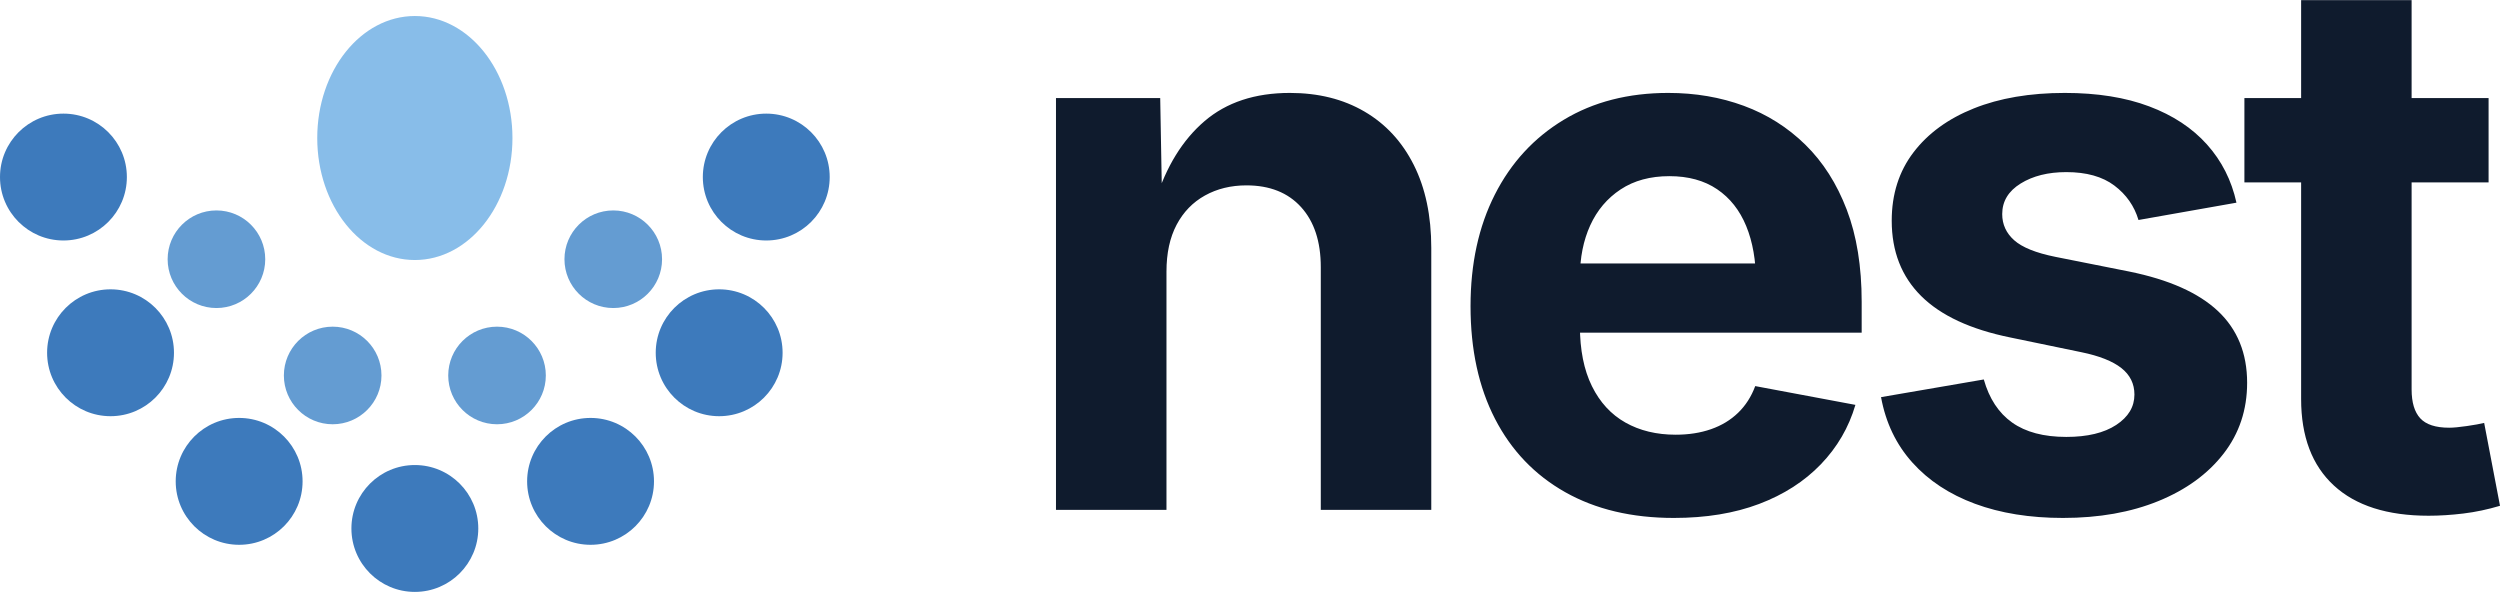
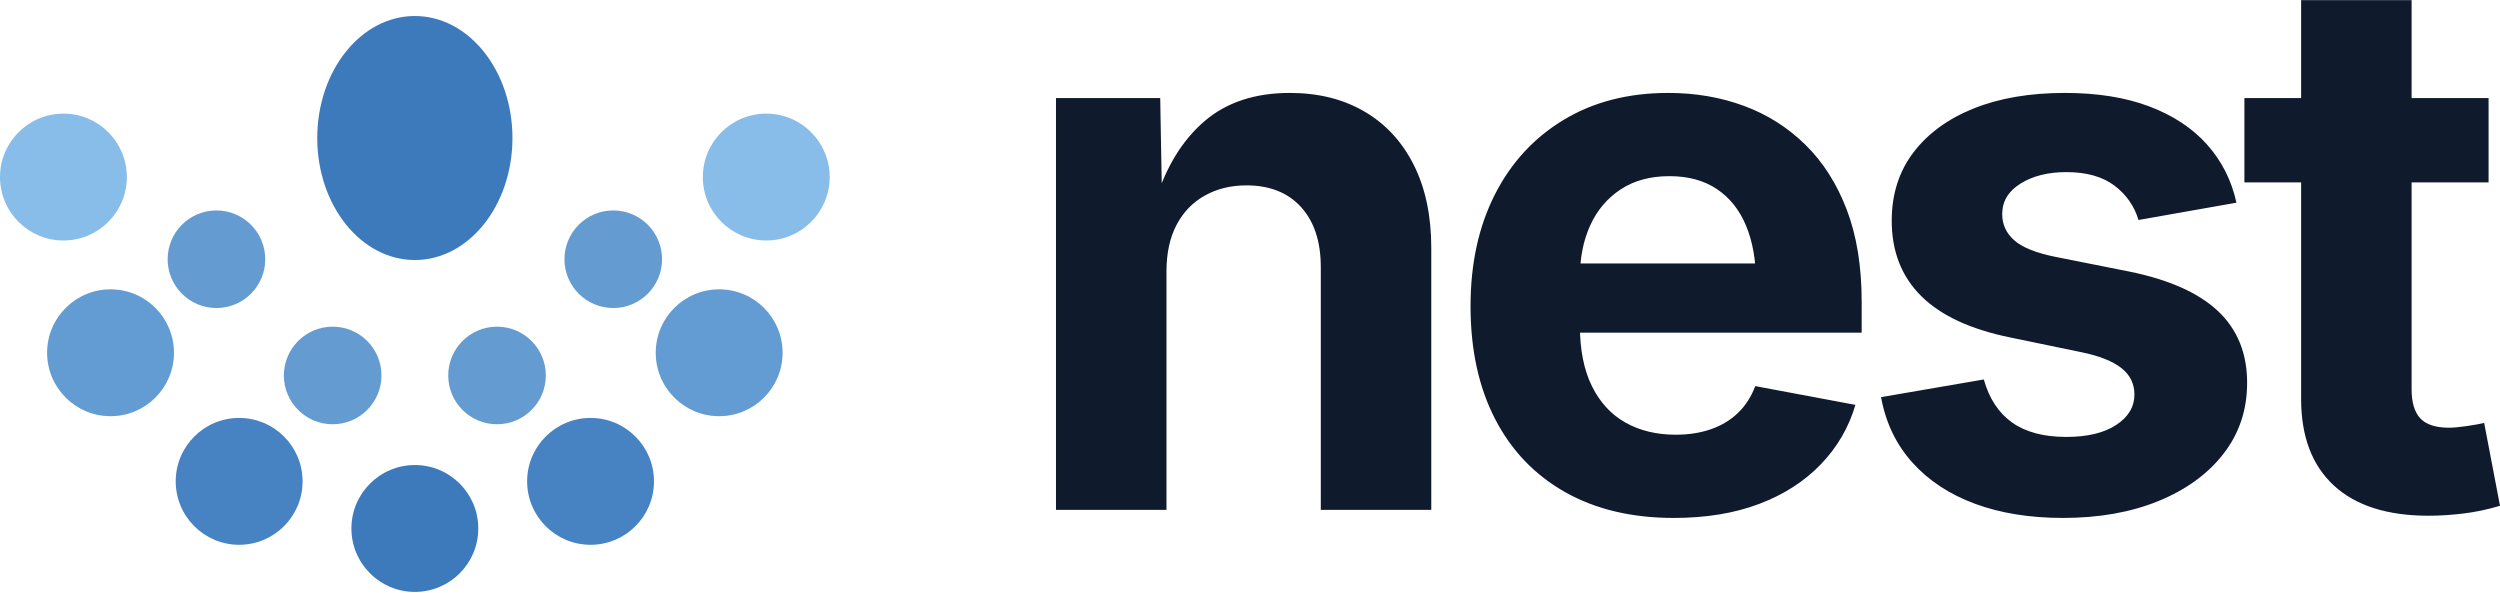
<svg xmlns="http://www.w3.org/2000/svg" width="663" height="157" viewBox="0 0 662.89 156.92">
-   <circle cx="203.18" cy="46.92" r="16.82" fill="#3D7ABC" />
-   <circle cx="190.69" cy="93.51" r="16.82" fill="#3D7ABC" />
-   <circle cx="156.59" cy="127.61" r="16.82" fill="#3D7ABC" />
+   <circle cx="203.18" cy="46.92" r="16.82" fill="#88BDE9" />
+   <circle cx="190.69" cy="93.51" r="16.82" fill="#629CD2" />
+   <circle cx="156.59" cy="127.61" r="16.82" fill="#4783C2" />
  <circle cx="110.00" cy="140.10" r="16.82" fill="#3D7ABC" />
-   <circle cx="63.41" cy="127.61" r="16.82" fill="#3D7ABC" />
-   <circle cx="29.31" cy="93.51" r="16.82" fill="#3D7ABC" />
-   <circle cx="16.82" cy="46.92" r="16.82" fill="#3D7ABC" />
+   <circle cx="63.41" cy="127.61" r="16.82" fill="#4783C2" />
+   <circle cx="29.31" cy="93.51" r="16.82" fill="#629CD2" />
+   <circle cx="16.82" cy="46.92" r="16.82" fill="#88BDE9" />
  <circle cx="162.61" cy="68.71" r="12.94" fill="#649CD2" />
  <circle cx="131.79" cy="99.53" r="12.94" fill="#649CD2" />
  <circle cx="88.21" cy="99.53" r="12.94" fill="#649CD2" />
  <circle cx="57.39" cy="68.71" r="12.94" fill="#649CD2" />
-   <ellipse cx="110.00" cy="36.57" rx="25.88" ry="32.35" fill="#88BDE9" />
+   <ellipse cx="110.00" cy="36.57" rx="25.88" ry="32.35" fill="#3D7ABC" />
  <path transform="translate(267.50 135.16)" fill="#0F1B2D" d="M41.797 -63.184V0.0H12.5V-109.18H40.137L40.625 -81.934H38.867Q43.164 -95.605 51.904 -103.076Q60.645 -110.547 74.512 -110.547Q85.84 -110.547 94.287 -105.615Q102.734 -100.684 107.373 -91.455Q112.012 -82.227 112.012 -69.434V0.0H82.715V-64.355Q82.715 -74.512 77.49 -80.273Q72.266 -86.035 62.988 -86.035Q56.836 -86.035 52.002 -83.35Q47.168 -80.664 44.482 -75.586Q41.797 -70.508 41.797 -63.184ZM176.328 2.148Q159.629 2.148 147.52 -4.688Q135.41 -11.523 128.916 -24.121Q122.422 -36.719 122.422 -54.004Q122.422 -70.898 128.867 -83.594Q135.312 -96.289 147.129 -103.418Q158.945 -110.547 174.863 -110.547Q185.605 -110.547 194.883 -107.129Q204.16 -103.711 211.191 -96.826Q218.223 -89.941 222.178 -79.59Q226.133 -69.238 226.133 -55.176V-46.973H134.434V-65.332H211.777L198.105 -60.449Q198.105 -68.945 195.518 -75.244Q192.93 -81.543 187.803 -85.01Q182.676 -88.477 175.156 -88.477Q167.539 -88.477 162.217 -84.961Q156.895 -81.445 154.16 -75.439Q151.426 -69.434 151.426 -61.719V-48.73Q151.426 -39.258 154.6 -32.812Q157.773 -26.367 163.486 -23.145Q169.199 -19.922 176.816 -19.922Q181.992 -19.922 186.191 -21.387Q190.391 -22.852 193.369 -25.732Q196.348 -28.613 197.91 -32.812L224.473 -27.832Q221.836 -18.848 215.293 -12.061Q208.75 -5.273 198.936 -1.562Q189.121 2.148 176.328 2.148ZM279.512 2.148Q266.328 2.148 256.172 -1.611Q246.016 -5.371 239.57 -12.549Q233.125 -19.727 231.27 -29.883L258.516 -34.57Q260.664 -26.953 266.035 -23.145Q271.406 -19.336 280.391 -19.336Q288.789 -19.336 293.623 -22.51Q298.457 -25.684 298.457 -30.566Q298.457 -34.863 294.99 -37.598Q291.523 -40.332 284.395 -41.797L265.547 -45.703Q249.727 -48.926 241.914 -56.689Q234.102 -64.453 234.102 -76.66Q234.102 -87.207 239.863 -94.775Q245.625 -102.344 255.879 -106.445Q266.133 -110.547 280.0 -110.547Q292.891 -110.547 302.363 -106.982Q311.836 -103.418 317.695 -96.875Q323.555 -90.332 325.508 -81.445L299.531 -76.855Q297.871 -82.422 293.135 -85.986Q288.398 -89.551 280.391 -89.551Q273.164 -89.551 268.281 -86.523Q263.398 -83.496 263.398 -78.418Q263.398 -74.316 266.572 -71.484Q269.746 -68.652 277.461 -67.09L297.09 -63.184Q312.91 -59.961 320.625 -52.686Q328.34 -45.41 328.34 -33.691Q328.34 -22.949 322.09 -14.893Q315.84 -6.836 304.854 -2.344Q293.867 2.148 279.512 2.148ZM392.363 -109.18V-86.816H327.617V-109.18ZM342.656 -135.156H371.953V-31.934Q371.953 -26.758 374.248 -24.268Q376.543 -21.777 381.914 -21.777Q383.574 -21.777 386.602 -22.217Q389.629 -22.656 391.191 -23.047L395.391 -1.074Q390.508 0.391 385.674 0.977Q380.84 1.562 376.445 1.562Q360.039 1.562 351.348 -6.445Q342.656 -14.453 342.656 -29.395Z" />
</svg>
